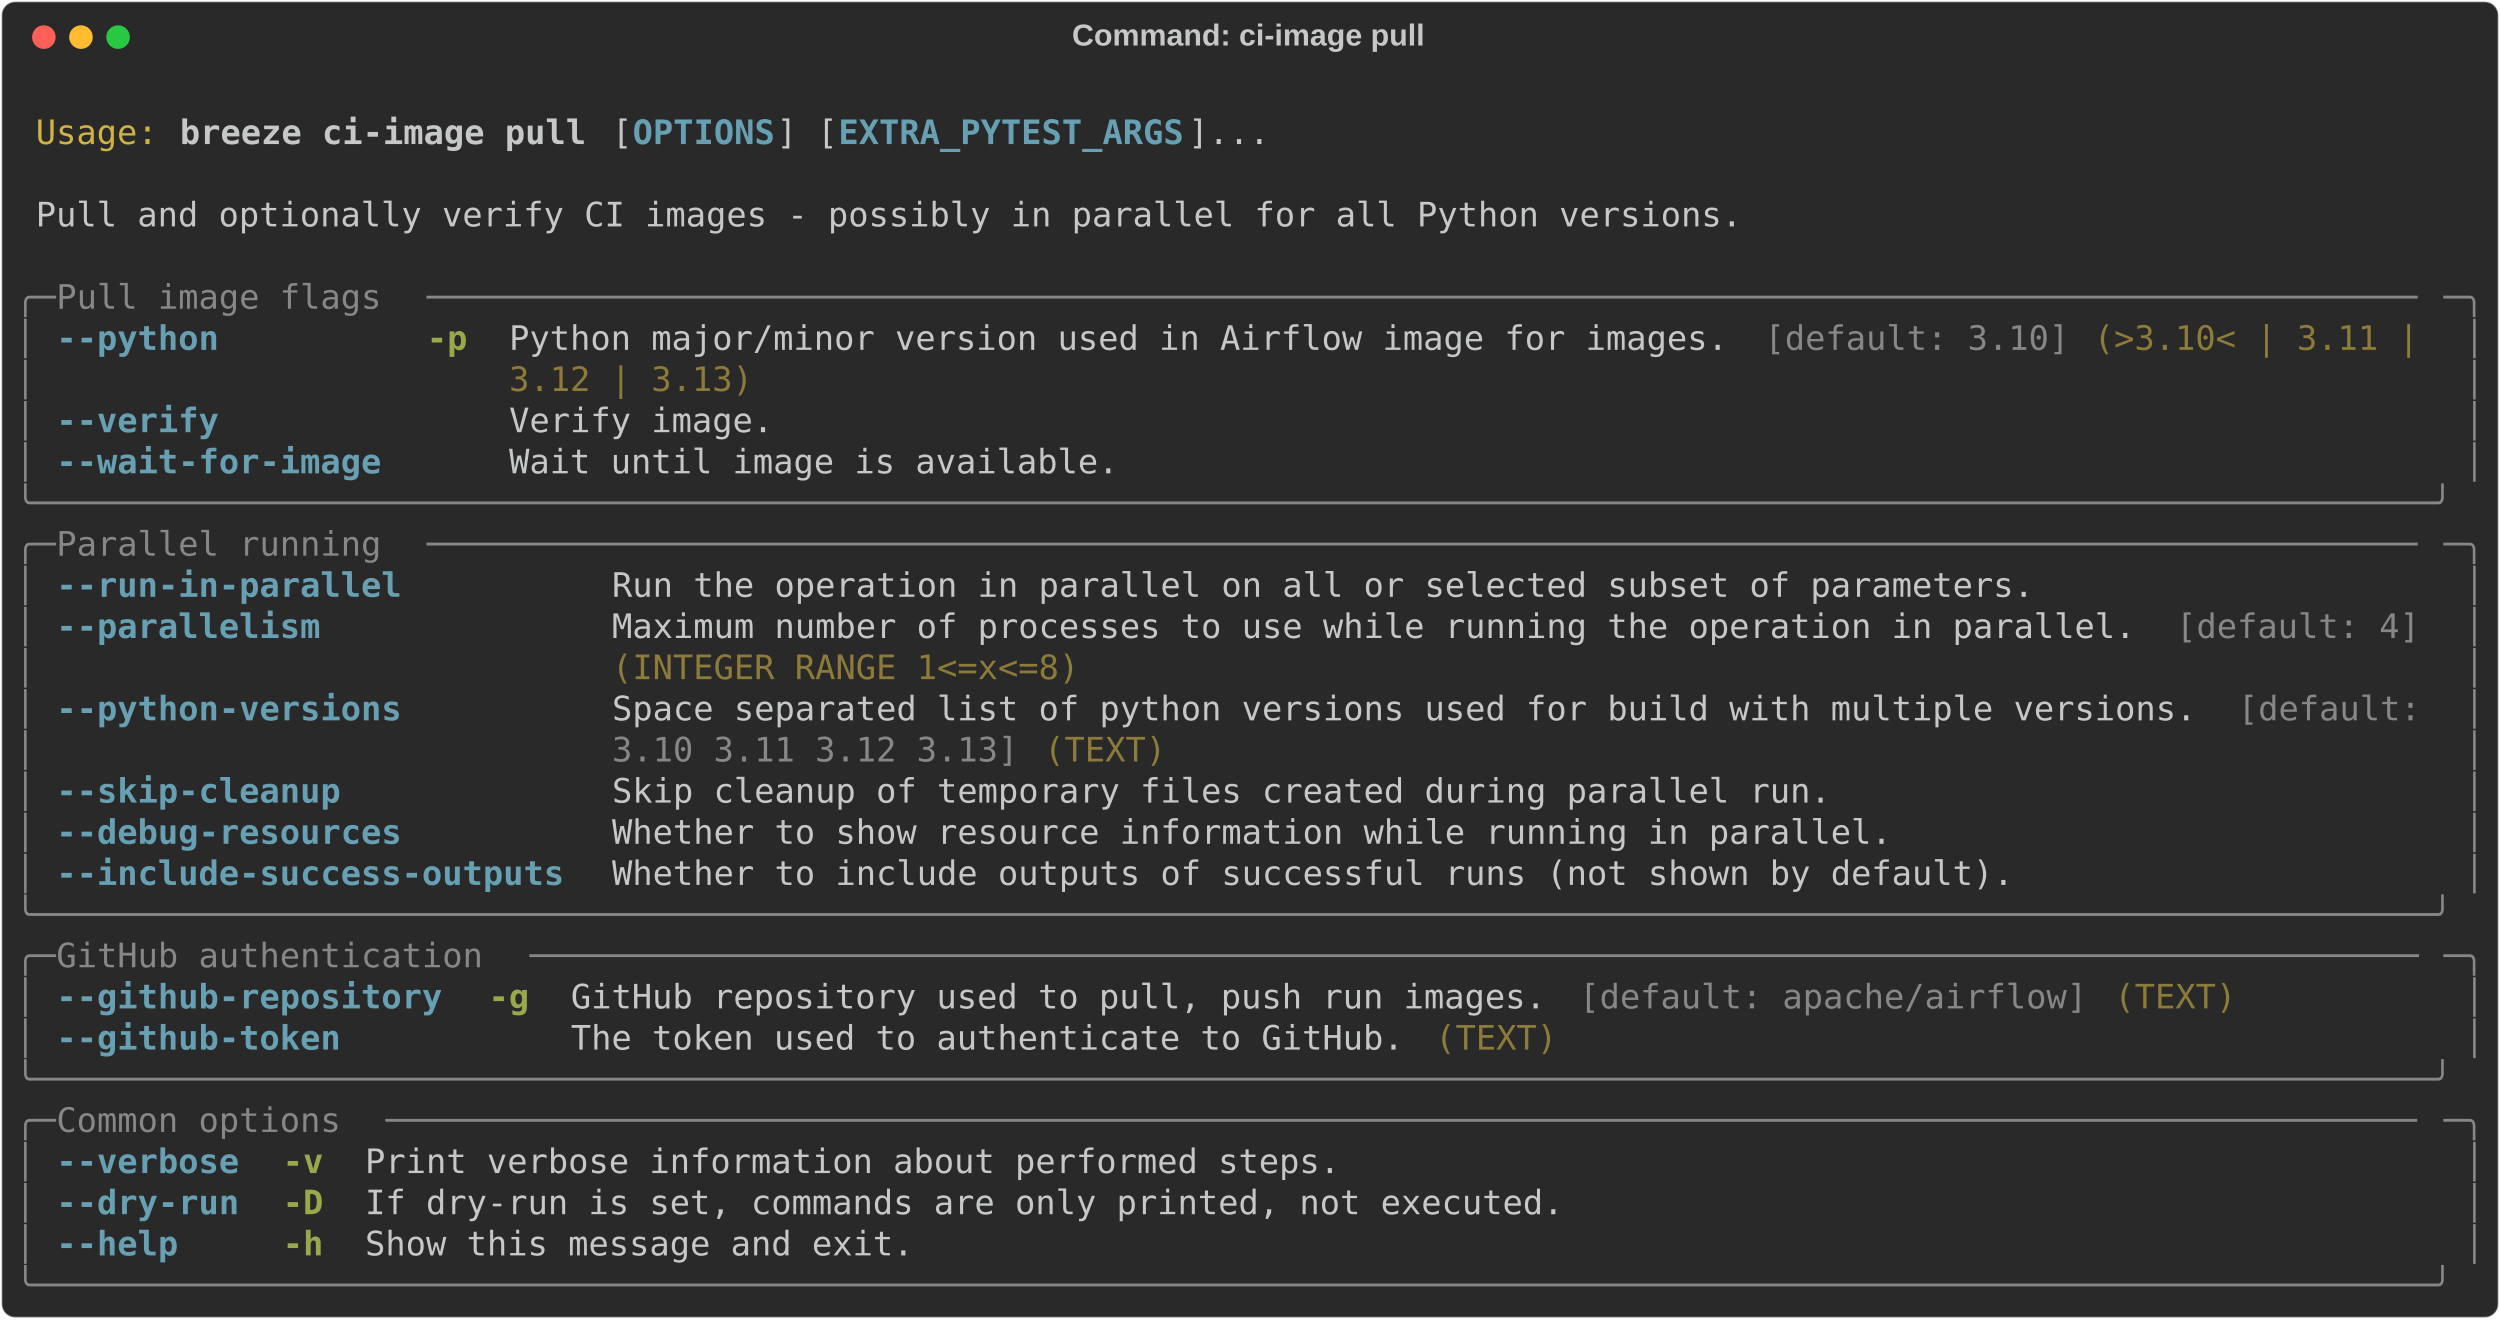
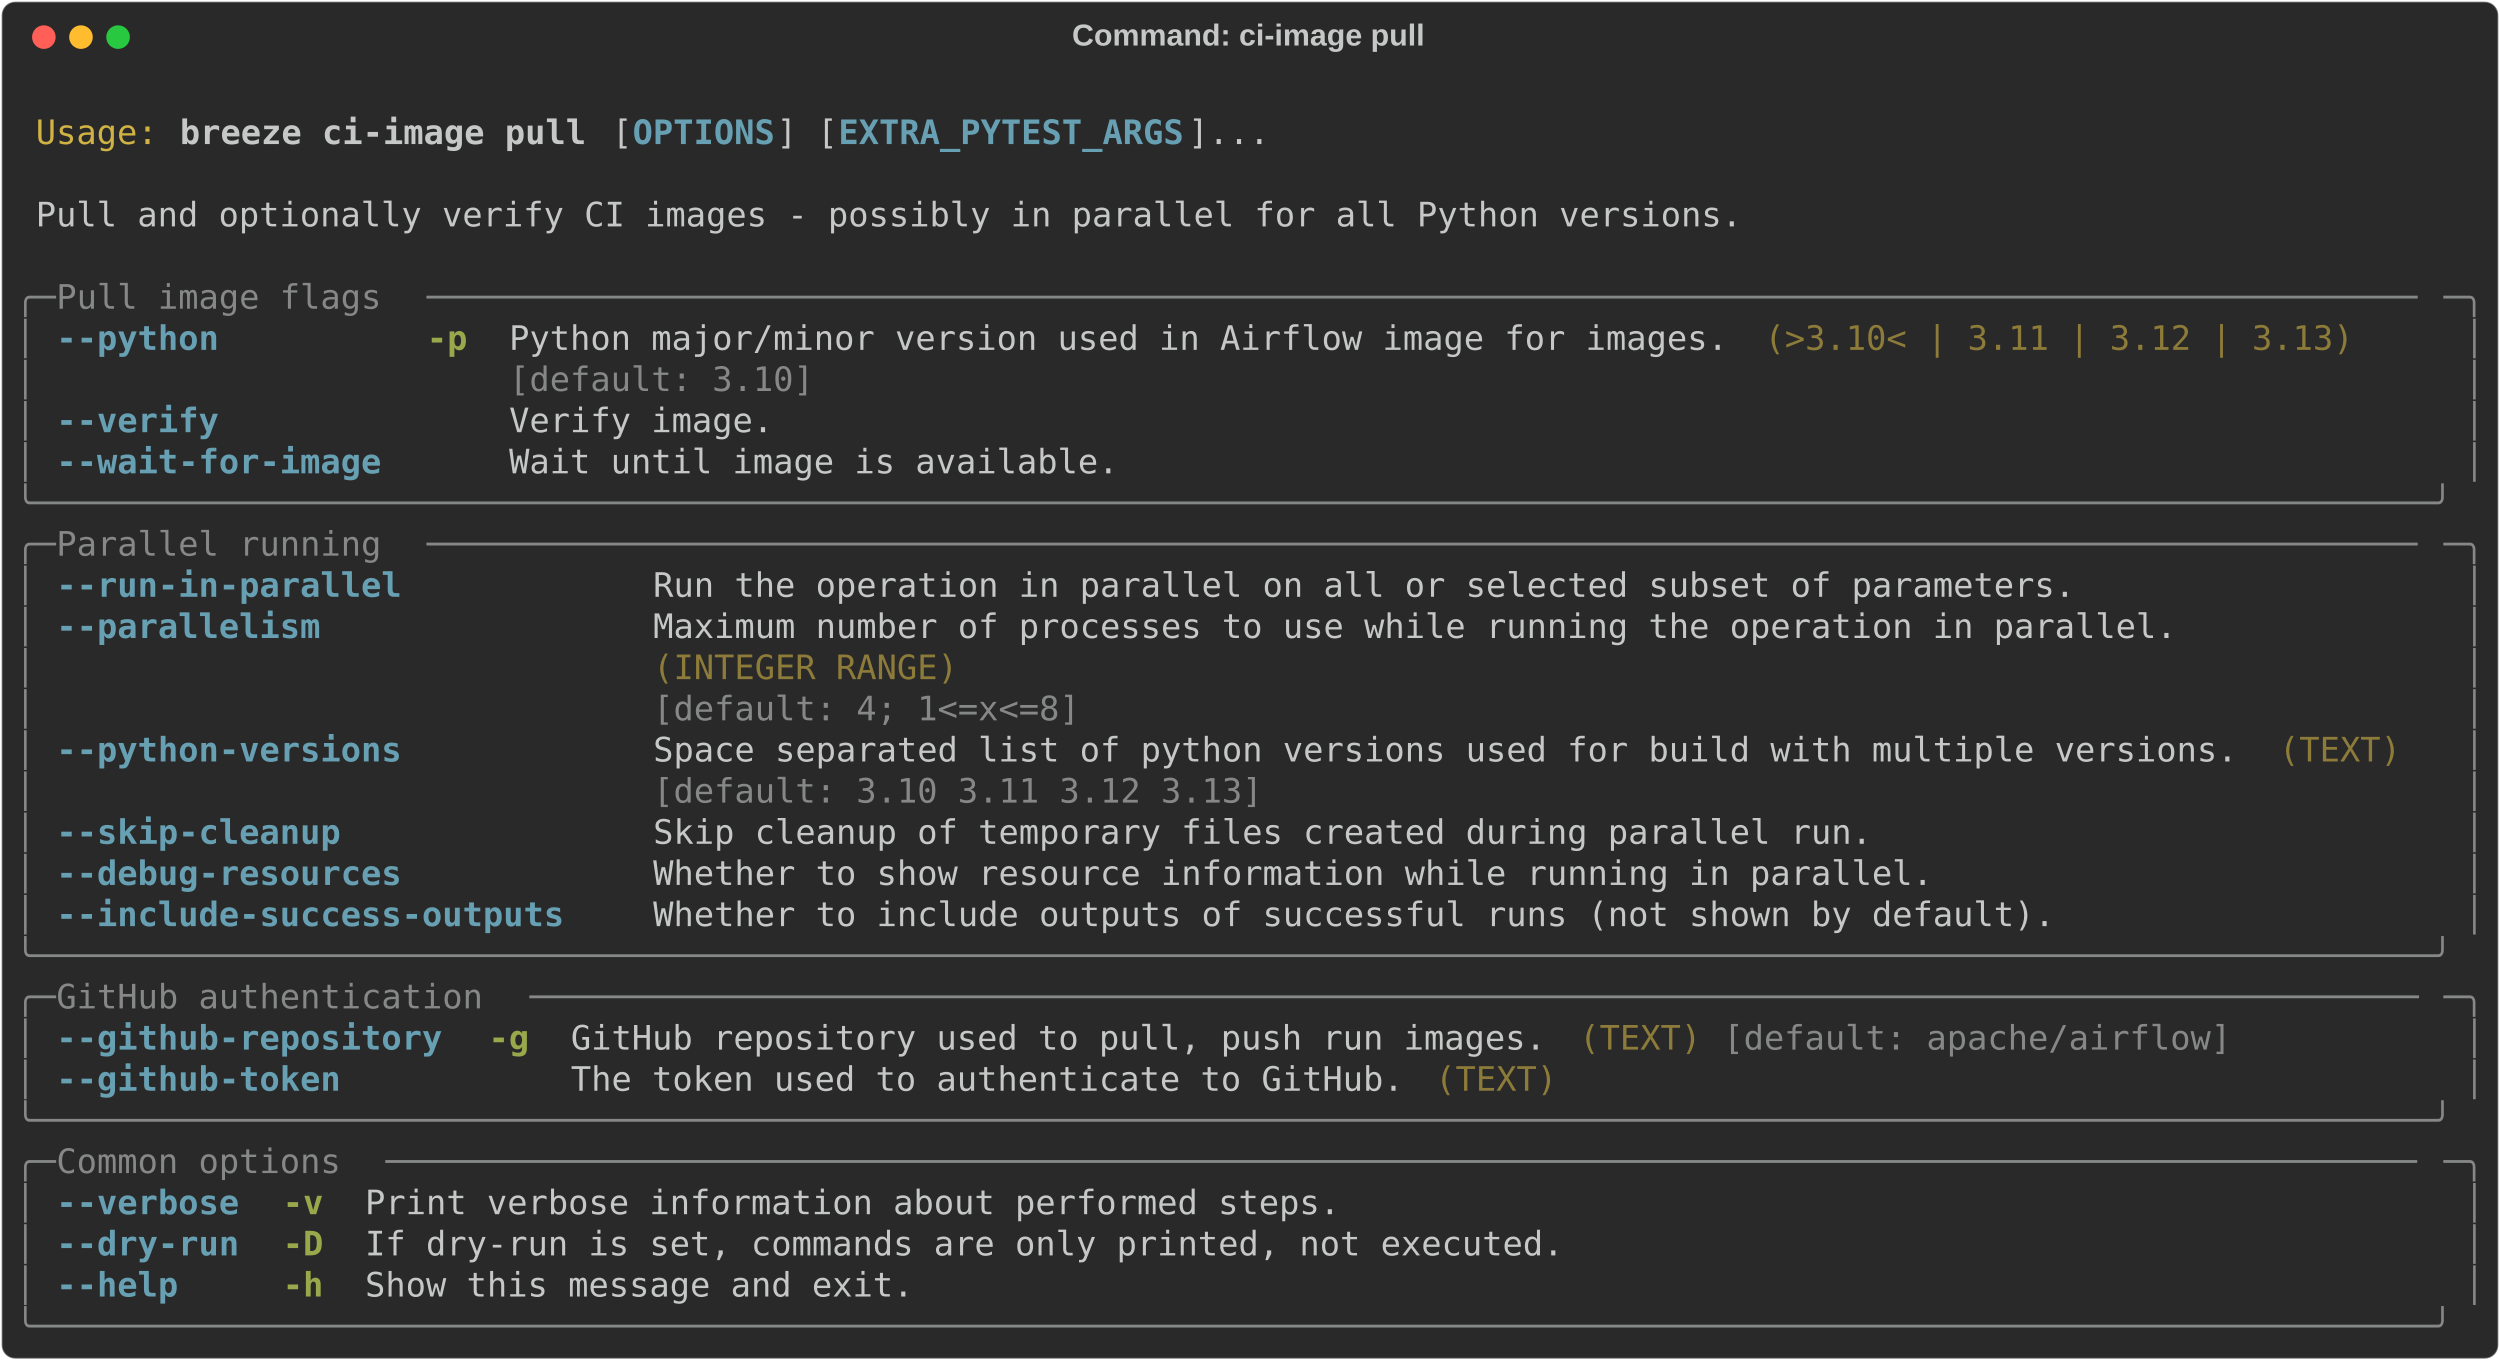
- <svg xmlns="http://www.w3.org/2000/svg" class="rich-terminal" viewBox="0 0 1482 782.0">
+ <svg xmlns="http://www.w3.org/2000/svg" class="rich-terminal" viewBox="0 0 1482 806.4">
  <style>

    @font-face {
        font-family: "Fira Code";
        src: local("FiraCode-Regular"),
                url("https://cdnjs.cloudflare.com/ajax/libs/firacode/6.2.0/woff2/FiraCode-Regular.woff2") format("woff2"),
                url("https://cdnjs.cloudflare.com/ajax/libs/firacode/6.2.0/woff/FiraCode-Regular.woff") format("woff");
        font-style: normal;
        font-weight: 400;
    }
    @font-face {
        font-family: "Fira Code";
        src: local("FiraCode-Bold"),
                url("https://cdnjs.cloudflare.com/ajax/libs/firacode/6.2.0/woff2/FiraCode-Bold.woff2") format("woff2"),
                url("https://cdnjs.cloudflare.com/ajax/libs/firacode/6.2.0/woff/FiraCode-Bold.woff") format("woff");
        font-style: bold;
        font-weight: 700;
    }

    .breeze-ci-image-pull-matrix {
        font-family: Fira Code, monospace;
        font-size: 20px;
        line-height: 24.4px;
        font-variant-east-asian: full-width;
    }

    .breeze-ci-image-pull-title {
        font-size: 18px;
        font-weight: bold;
        font-family: arial;
    }

    .breeze-ci-image-pull-r1 { fill: #c5c8c6 }
.breeze-ci-image-pull-r2 { fill: #d0b344 }
.breeze-ci-image-pull-r3 { fill: #c5c8c6;font-weight: bold }
.breeze-ci-image-pull-r4 { fill: #68a0b3;font-weight: bold }
.breeze-ci-image-pull-r5 { fill: #868887 }
.breeze-ci-image-pull-r6 { fill: #98a84b;font-weight: bold }
.breeze-ci-image-pull-r7 { fill: #8d7b39 }
    </style>
  <defs>
    <clipPath id="breeze-ci-image-pull-clip-terminal">
-       <rect x="0" y="0" width="1463.0" height="731.0" />
+       <rect x="0" y="0" width="1463.0" height="755.4" />
    </clipPath>
    <clipPath id="breeze-ci-image-pull-line-0">
      <rect x="0" y="1.5" width="1464" height="24.65" />
    </clipPath>
    <clipPath id="breeze-ci-image-pull-line-1">
      <rect x="0" y="25.9" width="1464" height="24.65" />
    </clipPath>
    <clipPath id="breeze-ci-image-pull-line-2">
      <rect x="0" y="50.3" width="1464" height="24.65" />
    </clipPath>
    <clipPath id="breeze-ci-image-pull-line-3">
      <rect x="0" y="74.7" width="1464" height="24.65" />
    </clipPath>
    <clipPath id="breeze-ci-image-pull-line-4">
      <rect x="0" y="99.1" width="1464" height="24.65" />
    </clipPath>
    <clipPath id="breeze-ci-image-pull-line-5">
      <rect x="0" y="123.5" width="1464" height="24.65" />
    </clipPath>
    <clipPath id="breeze-ci-image-pull-line-6">
      <rect x="0" y="147.9" width="1464" height="24.65" />
    </clipPath>
    <clipPath id="breeze-ci-image-pull-line-7">
      <rect x="0" y="172.3" width="1464" height="24.65" />
    </clipPath>
    <clipPath id="breeze-ci-image-pull-line-8">
      <rect x="0" y="196.7" width="1464" height="24.65" />
    </clipPath>
    <clipPath id="breeze-ci-image-pull-line-9">
      <rect x="0" y="221.1" width="1464" height="24.65" />
    </clipPath>
    <clipPath id="breeze-ci-image-pull-line-10">
      <rect x="0" y="245.5" width="1464" height="24.65" />
    </clipPath>
    <clipPath id="breeze-ci-image-pull-line-11">
      <rect x="0" y="269.9" width="1464" height="24.65" />
    </clipPath>
    <clipPath id="breeze-ci-image-pull-line-12">
      <rect x="0" y="294.3" width="1464" height="24.65" />
    </clipPath>
    <clipPath id="breeze-ci-image-pull-line-13">
      <rect x="0" y="318.7" width="1464" height="24.65" />
    </clipPath>
    <clipPath id="breeze-ci-image-pull-line-14">
      <rect x="0" y="343.1" width="1464" height="24.65" />
    </clipPath>
    <clipPath id="breeze-ci-image-pull-line-15">
      <rect x="0" y="367.5" width="1464" height="24.65" />
    </clipPath>
    <clipPath id="breeze-ci-image-pull-line-16">
      <rect x="0" y="391.9" width="1464" height="24.65" />
    </clipPath>
    <clipPath id="breeze-ci-image-pull-line-17">
      <rect x="0" y="416.3" width="1464" height="24.65" />
    </clipPath>
    <clipPath id="breeze-ci-image-pull-line-18">
      <rect x="0" y="440.7" width="1464" height="24.65" />
    </clipPath>
    <clipPath id="breeze-ci-image-pull-line-19">
      <rect x="0" y="465.1" width="1464" height="24.65" />
    </clipPath>
    <clipPath id="breeze-ci-image-pull-line-20">
      <rect x="0" y="489.5" width="1464" height="24.65" />
    </clipPath>
    <clipPath id="breeze-ci-image-pull-line-21">
      <rect x="0" y="513.9" width="1464" height="24.65" />
    </clipPath>
    <clipPath id="breeze-ci-image-pull-line-22">
      <rect x="0" y="538.3" width="1464" height="24.65" />
    </clipPath>
    <clipPath id="breeze-ci-image-pull-line-23">
      <rect x="0" y="562.7" width="1464" height="24.65" />
    </clipPath>
    <clipPath id="breeze-ci-image-pull-line-24">
      <rect x="0" y="587.1" width="1464" height="24.65" />
    </clipPath>
    <clipPath id="breeze-ci-image-pull-line-25">
      <rect x="0" y="611.5" width="1464" height="24.65" />
    </clipPath>
    <clipPath id="breeze-ci-image-pull-line-26">
      <rect x="0" y="635.9" width="1464" height="24.65" />
    </clipPath>
    <clipPath id="breeze-ci-image-pull-line-27">
      <rect x="0" y="660.3" width="1464" height="24.65" />
    </clipPath>
    <clipPath id="breeze-ci-image-pull-line-28">
      <rect x="0" y="684.7" width="1464" height="24.65" />
    </clipPath>
+     <clipPath id="breeze-ci-image-pull-line-29">
+       <rect x="0" y="709.1" width="1464" height="24.65" />
+     </clipPath>
  </defs>
-   <rect fill="#292929" stroke="rgba(255,255,255,0.35)" stroke-width="1" x="1" y="1" width="1480" height="780" rx="8" />
+   <rect fill="#292929" stroke="rgba(255,255,255,0.35)" stroke-width="1" x="1" y="1" width="1480" height="804.4" rx="8" />
  <text class="breeze-ci-image-pull-title" fill="#c5c8c6" text-anchor="middle" x="740" y="27">Command: ci-image pull</text>
  <g transform="translate(26,22)">
    <circle cx="0" cy="0" r="7" fill="#ff5f57" />
    <circle cx="22" cy="0" r="7" fill="#febc2e" />
    <circle cx="44" cy="0" r="7" fill="#28c840" />
  </g>
  <g transform="translate(9, 41)" clip-path="url(#breeze-ci-image-pull-clip-terminal)">
    <g class="breeze-ci-image-pull-matrix">
      <text class="breeze-ci-image-pull-r1" x="1464" y="20" textLength="12.2" clip-path="url(#breeze-ci-image-pull-line-0)">
</text>
      <text class="breeze-ci-image-pull-r2" x="12.2" y="44.4" textLength="73.2" clip-path="url(#breeze-ci-image-pull-line-1)">Usage:</text>
      <text class="breeze-ci-image-pull-r3" x="97.6" y="44.4" textLength="244" clip-path="url(#breeze-ci-image-pull-line-1)">breeze ci-image pull</text>
      <text class="breeze-ci-image-pull-r1" x="353.8" y="44.4" textLength="12.2" clip-path="url(#breeze-ci-image-pull-line-1)">[</text>
      <text class="breeze-ci-image-pull-r4" x="366" y="44.4" textLength="85.4" clip-path="url(#breeze-ci-image-pull-line-1)">OPTIONS</text>
      <text class="breeze-ci-image-pull-r1" x="451.4" y="44.4" textLength="36.6" clip-path="url(#breeze-ci-image-pull-line-1)">] [</text>
      <text class="breeze-ci-image-pull-r4" x="488" y="44.4" textLength="207.4" clip-path="url(#breeze-ci-image-pull-line-1)">EXTRA_PYTEST_ARGS</text>
      <text class="breeze-ci-image-pull-r1" x="695.4" y="44.4" textLength="48.8" clip-path="url(#breeze-ci-image-pull-line-1)">]...</text>
      <text class="breeze-ci-image-pull-r1" x="1464" y="44.4" textLength="12.2" clip-path="url(#breeze-ci-image-pull-line-1)">
</text>
      <text class="breeze-ci-image-pull-r1" x="1464" y="68.8" textLength="12.2" clip-path="url(#breeze-ci-image-pull-line-2)">
</text>
      <text class="breeze-ci-image-pull-r1" x="12.2" y="93.2" textLength="1024.8" clip-path="url(#breeze-ci-image-pull-line-3)">Pull and optionally verify CI images - possibly in parallel for all Python versions.</text>
      <text class="breeze-ci-image-pull-r1" x="1464" y="93.2" textLength="12.2" clip-path="url(#breeze-ci-image-pull-line-3)">
</text>
      <text class="breeze-ci-image-pull-r1" x="1464" y="117.6" textLength="12.2" clip-path="url(#breeze-ci-image-pull-line-4)">
</text>
      <text class="breeze-ci-image-pull-r5" x="0" y="142" textLength="24.4" clip-path="url(#breeze-ci-image-pull-line-5)">╭─</text>
      <text class="breeze-ci-image-pull-r5" x="24.4" y="142" textLength="219.6" clip-path="url(#breeze-ci-image-pull-line-5)"> Pull image flags </text>
      <text class="breeze-ci-image-pull-r5" x="244" y="142" textLength="1195.6" clip-path="url(#breeze-ci-image-pull-line-5)">──────────────────────────────────────────────────────────────────────────────────────────────────</text>
      <text class="breeze-ci-image-pull-r5" x="1439.6" y="142" textLength="24.4" clip-path="url(#breeze-ci-image-pull-line-5)">─╮</text>
      <text class="breeze-ci-image-pull-r1" x="1464" y="142" textLength="12.2" clip-path="url(#breeze-ci-image-pull-line-5)">
</text>
      <text class="breeze-ci-image-pull-r5" x="0" y="166.4" textLength="12.2" clip-path="url(#breeze-ci-image-pull-line-6)">│</text>
-       <text class="breeze-ci-image-pull-r4" x="24.4" y="166.4" textLength="195.2" clip-path="url(#breeze-ci-image-pull-line-6)">--python        </text>
+       <text class="breeze-ci-image-pull-r4" x="24.4" y="166.4" textLength="97.6" clip-path="url(#breeze-ci-image-pull-line-6)">--python</text>
      <text class="breeze-ci-image-pull-r6" x="244" y="166.4" textLength="24.4" clip-path="url(#breeze-ci-image-pull-line-6)">-p</text>
-       <text class="breeze-ci-image-pull-r1" x="292.8" y="166.4" textLength="744.2" clip-path="url(#breeze-ci-image-pull-line-6)">Python major/minor version used in Airflow image for images. </text>
-       <text class="breeze-ci-image-pull-r5" x="1037" y="166.4" textLength="183" clip-path="url(#breeze-ci-image-pull-line-6)">[default: 3.10]</text>
-       <text class="breeze-ci-image-pull-r7" x="1232.2" y="166.4" textLength="207.4" clip-path="url(#breeze-ci-image-pull-line-6)">(&gt;3.10&lt; | 3.11 | </text>
+       <text class="breeze-ci-image-pull-r1" x="292.8" y="166.4" textLength="732" clip-path="url(#breeze-ci-image-pull-line-6)">Python major/minor version used in Airflow image for images.</text>
+       <text class="breeze-ci-image-pull-r7" x="1037" y="166.4" textLength="353.8" clip-path="url(#breeze-ci-image-pull-line-6)">(&gt;3.10&lt; | 3.11 | 3.12 | 3.13)</text>
      <text class="breeze-ci-image-pull-r5" x="1451.8" y="166.4" textLength="12.2" clip-path="url(#breeze-ci-image-pull-line-6)">│</text>
      <text class="breeze-ci-image-pull-r1" x="1464" y="166.4" textLength="12.2" clip-path="url(#breeze-ci-image-pull-line-6)">
</text>
      <text class="breeze-ci-image-pull-r5" x="0" y="190.8" textLength="12.2" clip-path="url(#breeze-ci-image-pull-line-7)">│</text>
-       <text class="breeze-ci-image-pull-r7" x="292.8" y="190.8" textLength="146.4" clip-path="url(#breeze-ci-image-pull-line-7)">3.12 | 3.13)</text>
+       <text class="breeze-ci-image-pull-r5" x="292.8" y="190.8" textLength="732" clip-path="url(#breeze-ci-image-pull-line-7)">[default: 3.10]                                             </text>
      <text class="breeze-ci-image-pull-r5" x="1451.8" y="190.8" textLength="12.2" clip-path="url(#breeze-ci-image-pull-line-7)">│</text>
      <text class="breeze-ci-image-pull-r1" x="1464" y="190.8" textLength="12.2" clip-path="url(#breeze-ci-image-pull-line-7)">
</text>
      <text class="breeze-ci-image-pull-r5" x="0" y="215.2" textLength="12.2" clip-path="url(#breeze-ci-image-pull-line-8)">│</text>
-       <text class="breeze-ci-image-pull-r4" x="24.4" y="215.2" textLength="195.2" clip-path="url(#breeze-ci-image-pull-line-8)">--verify        </text>
+       <text class="breeze-ci-image-pull-r4" x="24.4" y="215.2" textLength="97.6" clip-path="url(#breeze-ci-image-pull-line-8)">--verify</text>
      <text class="breeze-ci-image-pull-r1" x="292.8" y="215.2" textLength="158.6" clip-path="url(#breeze-ci-image-pull-line-8)">Verify image.</text>
      <text class="breeze-ci-image-pull-r5" x="1451.8" y="215.2" textLength="12.2" clip-path="url(#breeze-ci-image-pull-line-8)">│</text>
      <text class="breeze-ci-image-pull-r1" x="1464" y="215.2" textLength="12.2" clip-path="url(#breeze-ci-image-pull-line-8)">
</text>
      <text class="breeze-ci-image-pull-r5" x="0" y="239.6" textLength="12.2" clip-path="url(#breeze-ci-image-pull-line-9)">│</text>
      <text class="breeze-ci-image-pull-r4" x="24.4" y="239.6" textLength="195.2" clip-path="url(#breeze-ci-image-pull-line-9)">--wait-for-image</text>
      <text class="breeze-ci-image-pull-r1" x="292.8" y="239.6" textLength="366" clip-path="url(#breeze-ci-image-pull-line-9)">Wait until image is available.</text>
      <text class="breeze-ci-image-pull-r5" x="1451.8" y="239.6" textLength="12.2" clip-path="url(#breeze-ci-image-pull-line-9)">│</text>
      <text class="breeze-ci-image-pull-r1" x="1464" y="239.6" textLength="12.2" clip-path="url(#breeze-ci-image-pull-line-9)">
</text>
      <text class="breeze-ci-image-pull-r5" x="0" y="264" textLength="1464" clip-path="url(#breeze-ci-image-pull-line-10)">╰──────────────────────────────────────────────────────────────────────────────────────────────────────────────────────╯</text>
      <text class="breeze-ci-image-pull-r1" x="1464" y="264" textLength="12.2" clip-path="url(#breeze-ci-image-pull-line-10)">
</text>
      <text class="breeze-ci-image-pull-r5" x="0" y="288.4" textLength="24.4" clip-path="url(#breeze-ci-image-pull-line-11)">╭─</text>
      <text class="breeze-ci-image-pull-r5" x="24.4" y="288.4" textLength="219.6" clip-path="url(#breeze-ci-image-pull-line-11)"> Parallel running </text>
      <text class="breeze-ci-image-pull-r5" x="244" y="288.4" textLength="1195.6" clip-path="url(#breeze-ci-image-pull-line-11)">──────────────────────────────────────────────────────────────────────────────────────────────────</text>
      <text class="breeze-ci-image-pull-r5" x="1439.6" y="288.4" textLength="24.4" clip-path="url(#breeze-ci-image-pull-line-11)">─╮</text>
      <text class="breeze-ci-image-pull-r1" x="1464" y="288.4" textLength="12.2" clip-path="url(#breeze-ci-image-pull-line-11)">
</text>
      <text class="breeze-ci-image-pull-r5" x="0" y="312.8" textLength="12.2" clip-path="url(#breeze-ci-image-pull-line-12)">│</text>
-       <text class="breeze-ci-image-pull-r4" x="24.4" y="312.8" textLength="305" clip-path="url(#breeze-ci-image-pull-line-12)">--run-in-parallel        </text>
-       <text class="breeze-ci-image-pull-r1" x="353.8" y="312.8" textLength="854" clip-path="url(#breeze-ci-image-pull-line-12)">Run the operation in parallel on all or selected subset of parameters.</text>
+       <text class="breeze-ci-image-pull-r4" x="24.4" y="312.8" textLength="207.4" clip-path="url(#breeze-ci-image-pull-line-12)">--run-in-parallel</text>
+       <text class="breeze-ci-image-pull-r1" x="378.2" y="312.8" textLength="854" clip-path="url(#breeze-ci-image-pull-line-12)">Run the operation in parallel on all or selected subset of parameters.</text>
      <text class="breeze-ci-image-pull-r5" x="1451.8" y="312.8" textLength="12.2" clip-path="url(#breeze-ci-image-pull-line-12)">│</text>
      <text class="breeze-ci-image-pull-r1" x="1464" y="312.8" textLength="12.2" clip-path="url(#breeze-ci-image-pull-line-12)">
</text>
      <text class="breeze-ci-image-pull-r5" x="0" y="337.2" textLength="12.2" clip-path="url(#breeze-ci-image-pull-line-13)">│</text>
-       <text class="breeze-ci-image-pull-r4" x="24.4" y="337.2" textLength="305" clip-path="url(#breeze-ci-image-pull-line-13)">--parallelism            </text>
-       <text class="breeze-ci-image-pull-r1" x="353.8" y="337.2" textLength="927.2" clip-path="url(#breeze-ci-image-pull-line-13)">Maximum number of processes to use while running the operation in parallel. </text>
-       <text class="breeze-ci-image-pull-r5" x="1281" y="337.2" textLength="146.4" clip-path="url(#breeze-ci-image-pull-line-13)">[default: 4]</text>
+       <text class="breeze-ci-image-pull-r4" x="24.4" y="337.2" textLength="158.6" clip-path="url(#breeze-ci-image-pull-line-13)">--parallelism</text>
+       <text class="breeze-ci-image-pull-r1" x="378.2" y="337.2" textLength="915" clip-path="url(#breeze-ci-image-pull-line-13)">Maximum number of processes to use while running the operation in parallel.</text>
      <text class="breeze-ci-image-pull-r5" x="1451.8" y="337.2" textLength="12.2" clip-path="url(#breeze-ci-image-pull-line-13)">│</text>
      <text class="breeze-ci-image-pull-r1" x="1464" y="337.2" textLength="12.2" clip-path="url(#breeze-ci-image-pull-line-13)">
</text>
      <text class="breeze-ci-image-pull-r5" x="0" y="361.6" textLength="12.2" clip-path="url(#breeze-ci-image-pull-line-14)">│</text>
-       <text class="breeze-ci-image-pull-r7" x="353.8" y="361.6" textLength="280.6" clip-path="url(#breeze-ci-image-pull-line-14)">(INTEGER RANGE 1&lt;=x&lt;=8)</text>
+       <text class="breeze-ci-image-pull-r7" x="378.2" y="361.6" textLength="915" clip-path="url(#breeze-ci-image-pull-line-14)">(INTEGER RANGE)                                                            </text>
      <text class="breeze-ci-image-pull-r5" x="1451.8" y="361.6" textLength="12.2" clip-path="url(#breeze-ci-image-pull-line-14)">│</text>
      <text class="breeze-ci-image-pull-r1" x="1464" y="361.6" textLength="12.2" clip-path="url(#breeze-ci-image-pull-line-14)">
</text>
      <text class="breeze-ci-image-pull-r5" x="0" y="386" textLength="12.2" clip-path="url(#breeze-ci-image-pull-line-15)">│</text>
-       <text class="breeze-ci-image-pull-r4" x="24.4" y="386" textLength="305" clip-path="url(#breeze-ci-image-pull-line-15)">--python-versions        </text>
-       <text class="breeze-ci-image-pull-r1" x="353.8" y="386" textLength="963.8" clip-path="url(#breeze-ci-image-pull-line-15)">Space separated list of python versions used for build with multiple versions. </text>
-       <text class="breeze-ci-image-pull-r5" x="1317.6" y="386" textLength="122" clip-path="url(#breeze-ci-image-pull-line-15)">[default: </text>
+       <text class="breeze-ci-image-pull-r5" x="378.2" y="386" textLength="915" clip-path="url(#breeze-ci-image-pull-line-15)">[default: 4; 1&lt;=x&lt;=8]                                                      </text>
      <text class="breeze-ci-image-pull-r5" x="1451.8" y="386" textLength="12.2" clip-path="url(#breeze-ci-image-pull-line-15)">│</text>
      <text class="breeze-ci-image-pull-r1" x="1464" y="386" textLength="12.2" clip-path="url(#breeze-ci-image-pull-line-15)">
</text>
      <text class="breeze-ci-image-pull-r5" x="0" y="410.4" textLength="12.2" clip-path="url(#breeze-ci-image-pull-line-16)">│</text>
-       <text class="breeze-ci-image-pull-r5" x="353.8" y="410.4" textLength="244" clip-path="url(#breeze-ci-image-pull-line-16)">3.10 3.11 3.12 3.13]</text>
-       <text class="breeze-ci-image-pull-r7" x="610" y="410.4" textLength="73.2" clip-path="url(#breeze-ci-image-pull-line-16)">(TEXT)</text>
+       <text class="breeze-ci-image-pull-r4" x="24.4" y="410.4" textLength="207.4" clip-path="url(#breeze-ci-image-pull-line-16)">--python-versions</text>
+       <text class="breeze-ci-image-pull-r1" x="378.2" y="410.4" textLength="951.6" clip-path="url(#breeze-ci-image-pull-line-16)">Space separated list of python versions used for build with multiple versions.</text>
+       <text class="breeze-ci-image-pull-r7" x="1342" y="410.4" textLength="73.2" clip-path="url(#breeze-ci-image-pull-line-16)">(TEXT)</text>
      <text class="breeze-ci-image-pull-r5" x="1451.8" y="410.4" textLength="12.2" clip-path="url(#breeze-ci-image-pull-line-16)">│</text>
      <text class="breeze-ci-image-pull-r1" x="1464" y="410.4" textLength="12.2" clip-path="url(#breeze-ci-image-pull-line-16)">
</text>
      <text class="breeze-ci-image-pull-r5" x="0" y="434.8" textLength="12.2" clip-path="url(#breeze-ci-image-pull-line-17)">│</text>
-       <text class="breeze-ci-image-pull-r4" x="24.4" y="434.8" textLength="305" clip-path="url(#breeze-ci-image-pull-line-17)">--skip-cleanup           </text>
-       <text class="breeze-ci-image-pull-r1" x="353.8" y="434.8" textLength="732" clip-path="url(#breeze-ci-image-pull-line-17)">Skip cleanup of temporary files created during parallel run.</text>
+       <text class="breeze-ci-image-pull-r5" x="378.2" y="434.8" textLength="951.6" clip-path="url(#breeze-ci-image-pull-line-17)">[default: 3.10 3.11 3.12 3.13]                                                </text>
      <text class="breeze-ci-image-pull-r5" x="1451.8" y="434.8" textLength="12.2" clip-path="url(#breeze-ci-image-pull-line-17)">│</text>
      <text class="breeze-ci-image-pull-r1" x="1464" y="434.8" textLength="12.2" clip-path="url(#breeze-ci-image-pull-line-17)">
</text>
      <text class="breeze-ci-image-pull-r5" x="0" y="459.2" textLength="12.2" clip-path="url(#breeze-ci-image-pull-line-18)">│</text>
-       <text class="breeze-ci-image-pull-r4" x="24.4" y="459.2" textLength="305" clip-path="url(#breeze-ci-image-pull-line-18)">--debug-resources        </text>
-       <text class="breeze-ci-image-pull-r1" x="353.8" y="459.2" textLength="768.6" clip-path="url(#breeze-ci-image-pull-line-18)">Whether to show resource information while running in parallel.</text>
+       <text class="breeze-ci-image-pull-r4" x="24.4" y="459.2" textLength="170.8" clip-path="url(#breeze-ci-image-pull-line-18)">--skip-cleanup</text>
+       <text class="breeze-ci-image-pull-r1" x="378.2" y="459.2" textLength="732" clip-path="url(#breeze-ci-image-pull-line-18)">Skip cleanup of temporary files created during parallel run.</text>
      <text class="breeze-ci-image-pull-r5" x="1451.8" y="459.2" textLength="12.2" clip-path="url(#breeze-ci-image-pull-line-18)">│</text>
      <text class="breeze-ci-image-pull-r1" x="1464" y="459.2" textLength="12.2" clip-path="url(#breeze-ci-image-pull-line-18)">
</text>
      <text class="breeze-ci-image-pull-r5" x="0" y="483.6" textLength="12.2" clip-path="url(#breeze-ci-image-pull-line-19)">│</text>
-       <text class="breeze-ci-image-pull-r4" x="24.4" y="483.6" textLength="305" clip-path="url(#breeze-ci-image-pull-line-19)">--include-success-outputs</text>
-       <text class="breeze-ci-image-pull-r1" x="353.8" y="483.6" textLength="841.8" clip-path="url(#breeze-ci-image-pull-line-19)">Whether to include outputs of successful runs (not shown by default).</text>
+       <text class="breeze-ci-image-pull-r4" x="24.4" y="483.6" textLength="207.4" clip-path="url(#breeze-ci-image-pull-line-19)">--debug-resources</text>
+       <text class="breeze-ci-image-pull-r1" x="378.2" y="483.6" textLength="768.6" clip-path="url(#breeze-ci-image-pull-line-19)">Whether to show resource information while running in parallel.</text>
      <text class="breeze-ci-image-pull-r5" x="1451.8" y="483.6" textLength="12.2" clip-path="url(#breeze-ci-image-pull-line-19)">│</text>
      <text class="breeze-ci-image-pull-r1" x="1464" y="483.6" textLength="12.2" clip-path="url(#breeze-ci-image-pull-line-19)">
</text>
-       <text class="breeze-ci-image-pull-r5" x="0" y="508" textLength="1464" clip-path="url(#breeze-ci-image-pull-line-20)">╰──────────────────────────────────────────────────────────────────────────────────────────────────────────────────────╯</text>
+       <text class="breeze-ci-image-pull-r5" x="0" y="508" textLength="12.2" clip-path="url(#breeze-ci-image-pull-line-20)">│</text>
+       <text class="breeze-ci-image-pull-r4" x="24.4" y="508" textLength="305" clip-path="url(#breeze-ci-image-pull-line-20)">--include-success-outputs</text>
+       <text class="breeze-ci-image-pull-r1" x="378.2" y="508" textLength="841.8" clip-path="url(#breeze-ci-image-pull-line-20)">Whether to include outputs of successful runs (not shown by default).</text>
+       <text class="breeze-ci-image-pull-r5" x="1451.8" y="508" textLength="12.2" clip-path="url(#breeze-ci-image-pull-line-20)">│</text>
      <text class="breeze-ci-image-pull-r1" x="1464" y="508" textLength="12.2" clip-path="url(#breeze-ci-image-pull-line-20)">
</text>
-       <text class="breeze-ci-image-pull-r5" x="0" y="532.4" textLength="24.4" clip-path="url(#breeze-ci-image-pull-line-21)">╭─</text>
-       <text class="breeze-ci-image-pull-r5" x="24.4" y="532.4" textLength="280.6" clip-path="url(#breeze-ci-image-pull-line-21)"> GitHub authentication </text>
-       <text class="breeze-ci-image-pull-r5" x="305" y="532.4" textLength="1134.6" clip-path="url(#breeze-ci-image-pull-line-21)">─────────────────────────────────────────────────────────────────────────────────────────────</text>
-       <text class="breeze-ci-image-pull-r5" x="1439.6" y="532.4" textLength="24.4" clip-path="url(#breeze-ci-image-pull-line-21)">─╮</text>
+       <text class="breeze-ci-image-pull-r5" x="0" y="532.4" textLength="1464" clip-path="url(#breeze-ci-image-pull-line-21)">╰──────────────────────────────────────────────────────────────────────────────────────────────────────────────────────╯</text>
      <text class="breeze-ci-image-pull-r1" x="1464" y="532.4" textLength="12.2" clip-path="url(#breeze-ci-image-pull-line-21)">
</text>
-       <text class="breeze-ci-image-pull-r5" x="0" y="556.8" textLength="12.2" clip-path="url(#breeze-ci-image-pull-line-22)">│</text>
-       <text class="breeze-ci-image-pull-r4" x="24.4" y="556.8" textLength="231.8" clip-path="url(#breeze-ci-image-pull-line-22)">--github-repository</text>
-       <text class="breeze-ci-image-pull-r6" x="280.6" y="556.8" textLength="24.4" clip-path="url(#breeze-ci-image-pull-line-22)">-g</text>
-       <text class="breeze-ci-image-pull-r1" x="329.4" y="556.8" textLength="597.8" clip-path="url(#breeze-ci-image-pull-line-22)">GitHub repository used to pull, push run images. </text>
-       <text class="breeze-ci-image-pull-r5" x="927.2" y="556.8" textLength="305" clip-path="url(#breeze-ci-image-pull-line-22)">[default: apache/airflow]</text>
-       <text class="breeze-ci-image-pull-r7" x="1244.4" y="556.8" textLength="73.2" clip-path="url(#breeze-ci-image-pull-line-22)">(TEXT)</text>
-       <text class="breeze-ci-image-pull-r5" x="1451.8" y="556.8" textLength="12.2" clip-path="url(#breeze-ci-image-pull-line-22)">│</text>
+       <text class="breeze-ci-image-pull-r5" x="0" y="556.8" textLength="24.4" clip-path="url(#breeze-ci-image-pull-line-22)">╭─</text>
+       <text class="breeze-ci-image-pull-r5" x="24.4" y="556.8" textLength="280.6" clip-path="url(#breeze-ci-image-pull-line-22)"> GitHub authentication </text>
+       <text class="breeze-ci-image-pull-r5" x="305" y="556.8" textLength="1134.6" clip-path="url(#breeze-ci-image-pull-line-22)">─────────────────────────────────────────────────────────────────────────────────────────────</text>
+       <text class="breeze-ci-image-pull-r5" x="1439.6" y="556.8" textLength="24.4" clip-path="url(#breeze-ci-image-pull-line-22)">─╮</text>
      <text class="breeze-ci-image-pull-r1" x="1464" y="556.8" textLength="12.2" clip-path="url(#breeze-ci-image-pull-line-22)">
</text>
      <text class="breeze-ci-image-pull-r5" x="0" y="581.2" textLength="12.2" clip-path="url(#breeze-ci-image-pull-line-23)">│</text>
-       <text class="breeze-ci-image-pull-r4" x="24.4" y="581.2" textLength="231.8" clip-path="url(#breeze-ci-image-pull-line-23)">--github-token     </text>
-       <text class="breeze-ci-image-pull-r1" x="329.4" y="581.2" textLength="512.4" clip-path="url(#breeze-ci-image-pull-line-23)">The token used to authenticate to GitHub. </text>
-       <text class="breeze-ci-image-pull-r7" x="841.8" y="581.2" textLength="73.2" clip-path="url(#breeze-ci-image-pull-line-23)">(TEXT)</text>
+       <text class="breeze-ci-image-pull-r4" x="24.4" y="581.2" textLength="231.8" clip-path="url(#breeze-ci-image-pull-line-23)">--github-repository</text>
+       <text class="breeze-ci-image-pull-r6" x="280.6" y="581.2" textLength="24.4" clip-path="url(#breeze-ci-image-pull-line-23)">-g</text>
+       <text class="breeze-ci-image-pull-r1" x="329.4" y="581.2" textLength="585.6" clip-path="url(#breeze-ci-image-pull-line-23)">GitHub repository used to pull, push run images.</text>
+       <text class="breeze-ci-image-pull-r7" x="927.2" y="581.2" textLength="73.2" clip-path="url(#breeze-ci-image-pull-line-23)">(TEXT)</text>
+       <text class="breeze-ci-image-pull-r5" x="1012.6" y="581.2" textLength="305" clip-path="url(#breeze-ci-image-pull-line-23)">[default: apache/airflow]</text>
      <text class="breeze-ci-image-pull-r5" x="1451.8" y="581.2" textLength="12.2" clip-path="url(#breeze-ci-image-pull-line-23)">│</text>
      <text class="breeze-ci-image-pull-r1" x="1464" y="581.2" textLength="12.2" clip-path="url(#breeze-ci-image-pull-line-23)">
</text>
-       <text class="breeze-ci-image-pull-r5" x="0" y="605.6" textLength="1464" clip-path="url(#breeze-ci-image-pull-line-24)">╰──────────────────────────────────────────────────────────────────────────────────────────────────────────────────────╯</text>
+       <text class="breeze-ci-image-pull-r5" x="0" y="605.6" textLength="12.2" clip-path="url(#breeze-ci-image-pull-line-24)">│</text>
+       <text class="breeze-ci-image-pull-r4" x="24.4" y="605.6" textLength="170.8" clip-path="url(#breeze-ci-image-pull-line-24)">--github-token</text>
+       <text class="breeze-ci-image-pull-r1" x="329.4" y="605.6" textLength="500.2" clip-path="url(#breeze-ci-image-pull-line-24)">The token used to authenticate to GitHub.</text>
+       <text class="breeze-ci-image-pull-r7" x="841.8" y="605.6" textLength="73.2" clip-path="url(#breeze-ci-image-pull-line-24)">(TEXT)</text>
+       <text class="breeze-ci-image-pull-r5" x="1451.8" y="605.6" textLength="12.2" clip-path="url(#breeze-ci-image-pull-line-24)">│</text>
      <text class="breeze-ci-image-pull-r1" x="1464" y="605.6" textLength="12.2" clip-path="url(#breeze-ci-image-pull-line-24)">
</text>
-       <text class="breeze-ci-image-pull-r5" x="0" y="630" textLength="24.4" clip-path="url(#breeze-ci-image-pull-line-25)">╭─</text>
-       <text class="breeze-ci-image-pull-r5" x="24.4" y="630" textLength="195.2" clip-path="url(#breeze-ci-image-pull-line-25)"> Common options </text>
-       <text class="breeze-ci-image-pull-r5" x="219.6" y="630" textLength="1220" clip-path="url(#breeze-ci-image-pull-line-25)">────────────────────────────────────────────────────────────────────────────────────────────────────</text>
-       <text class="breeze-ci-image-pull-r5" x="1439.6" y="630" textLength="24.4" clip-path="url(#breeze-ci-image-pull-line-25)">─╮</text>
+       <text class="breeze-ci-image-pull-r5" x="0" y="630" textLength="1464" clip-path="url(#breeze-ci-image-pull-line-25)">╰──────────────────────────────────────────────────────────────────────────────────────────────────────────────────────╯</text>
      <text class="breeze-ci-image-pull-r1" x="1464" y="630" textLength="12.2" clip-path="url(#breeze-ci-image-pull-line-25)">
</text>
-       <text class="breeze-ci-image-pull-r5" x="0" y="654.4" textLength="12.2" clip-path="url(#breeze-ci-image-pull-line-26)">│</text>
-       <text class="breeze-ci-image-pull-r4" x="24.4" y="654.4" textLength="109.8" clip-path="url(#breeze-ci-image-pull-line-26)">--verbose</text>
-       <text class="breeze-ci-image-pull-r6" x="158.6" y="654.4" textLength="24.4" clip-path="url(#breeze-ci-image-pull-line-26)">-v</text>
-       <text class="breeze-ci-image-pull-r1" x="207.4" y="654.4" textLength="585.6" clip-path="url(#breeze-ci-image-pull-line-26)">Print verbose information about performed steps.</text>
-       <text class="breeze-ci-image-pull-r5" x="1451.8" y="654.4" textLength="12.2" clip-path="url(#breeze-ci-image-pull-line-26)">│</text>
+       <text class="breeze-ci-image-pull-r5" x="0" y="654.4" textLength="24.4" clip-path="url(#breeze-ci-image-pull-line-26)">╭─</text>
+       <text class="breeze-ci-image-pull-r5" x="24.4" y="654.4" textLength="195.2" clip-path="url(#breeze-ci-image-pull-line-26)"> Common options </text>
+       <text class="breeze-ci-image-pull-r5" x="219.6" y="654.4" textLength="1220" clip-path="url(#breeze-ci-image-pull-line-26)">────────────────────────────────────────────────────────────────────────────────────────────────────</text>
+       <text class="breeze-ci-image-pull-r5" x="1439.6" y="654.4" textLength="24.4" clip-path="url(#breeze-ci-image-pull-line-26)">─╮</text>
      <text class="breeze-ci-image-pull-r1" x="1464" y="654.4" textLength="12.2" clip-path="url(#breeze-ci-image-pull-line-26)">
</text>
      <text class="breeze-ci-image-pull-r5" x="0" y="678.8" textLength="12.2" clip-path="url(#breeze-ci-image-pull-line-27)">│</text>
-       <text class="breeze-ci-image-pull-r4" x="24.4" y="678.8" textLength="109.8" clip-path="url(#breeze-ci-image-pull-line-27)">--dry-run</text>
-       <text class="breeze-ci-image-pull-r6" x="158.6" y="678.8" textLength="24.4" clip-path="url(#breeze-ci-image-pull-line-27)">-D</text>
-       <text class="breeze-ci-image-pull-r1" x="207.4" y="678.8" textLength="719.8" clip-path="url(#breeze-ci-image-pull-line-27)">If dry-run is set, commands are only printed, not executed.</text>
+       <text class="breeze-ci-image-pull-r4" x="24.4" y="678.8" textLength="109.8" clip-path="url(#breeze-ci-image-pull-line-27)">--verbose</text>
+       <text class="breeze-ci-image-pull-r6" x="158.6" y="678.8" textLength="24.4" clip-path="url(#breeze-ci-image-pull-line-27)">-v</text>
+       <text class="breeze-ci-image-pull-r1" x="207.4" y="678.8" textLength="585.6" clip-path="url(#breeze-ci-image-pull-line-27)">Print verbose information about performed steps.</text>
      <text class="breeze-ci-image-pull-r5" x="1451.8" y="678.8" textLength="12.2" clip-path="url(#breeze-ci-image-pull-line-27)">│</text>
      <text class="breeze-ci-image-pull-r1" x="1464" y="678.8" textLength="12.2" clip-path="url(#breeze-ci-image-pull-line-27)">
</text>
      <text class="breeze-ci-image-pull-r5" x="0" y="703.2" textLength="12.2" clip-path="url(#breeze-ci-image-pull-line-28)">│</text>
-       <text class="breeze-ci-image-pull-r4" x="24.4" y="703.2" textLength="109.8" clip-path="url(#breeze-ci-image-pull-line-28)">--help   </text>
-       <text class="breeze-ci-image-pull-r6" x="158.6" y="703.2" textLength="24.4" clip-path="url(#breeze-ci-image-pull-line-28)">-h</text>
-       <text class="breeze-ci-image-pull-r1" x="207.4" y="703.2" textLength="329.4" clip-path="url(#breeze-ci-image-pull-line-28)">Show this message and exit.</text>
+       <text class="breeze-ci-image-pull-r4" x="24.4" y="703.2" textLength="109.8" clip-path="url(#breeze-ci-image-pull-line-28)">--dry-run</text>
+       <text class="breeze-ci-image-pull-r6" x="158.6" y="703.2" textLength="24.4" clip-path="url(#breeze-ci-image-pull-line-28)">-D</text>
+       <text class="breeze-ci-image-pull-r1" x="207.4" y="703.2" textLength="719.8" clip-path="url(#breeze-ci-image-pull-line-28)">If dry-run is set, commands are only printed, not executed.</text>
      <text class="breeze-ci-image-pull-r5" x="1451.8" y="703.2" textLength="12.2" clip-path="url(#breeze-ci-image-pull-line-28)">│</text>
      <text class="breeze-ci-image-pull-r1" x="1464" y="703.2" textLength="12.2" clip-path="url(#breeze-ci-image-pull-line-28)">
</text>
-       <text class="breeze-ci-image-pull-r5" x="0" y="727.6" textLength="1464" clip-path="url(#breeze-ci-image-pull-line-29)">╰──────────────────────────────────────────────────────────────────────────────────────────────────────────────────────╯</text>
+       <text class="breeze-ci-image-pull-r5" x="0" y="727.6" textLength="12.2" clip-path="url(#breeze-ci-image-pull-line-29)">│</text>
+       <text class="breeze-ci-image-pull-r4" x="24.4" y="727.6" textLength="73.2" clip-path="url(#breeze-ci-image-pull-line-29)">--help</text>
+       <text class="breeze-ci-image-pull-r6" x="158.6" y="727.6" textLength="24.4" clip-path="url(#breeze-ci-image-pull-line-29)">-h</text>
+       <text class="breeze-ci-image-pull-r1" x="207.4" y="727.6" textLength="329.4" clip-path="url(#breeze-ci-image-pull-line-29)">Show this message and exit.</text>
+       <text class="breeze-ci-image-pull-r5" x="1451.8" y="727.6" textLength="12.2" clip-path="url(#breeze-ci-image-pull-line-29)">│</text>
      <text class="breeze-ci-image-pull-r1" x="1464" y="727.6" textLength="12.2" clip-path="url(#breeze-ci-image-pull-line-29)">
+ </text>
+       <text class="breeze-ci-image-pull-r5" x="0" y="752" textLength="1464" clip-path="url(#breeze-ci-image-pull-line-30)">╰──────────────────────────────────────────────────────────────────────────────────────────────────────────────────────╯</text>
+       <text class="breeze-ci-image-pull-r1" x="1464" y="752" textLength="12.2" clip-path="url(#breeze-ci-image-pull-line-30)">
</text>
    </g>
  </g>
</svg>
